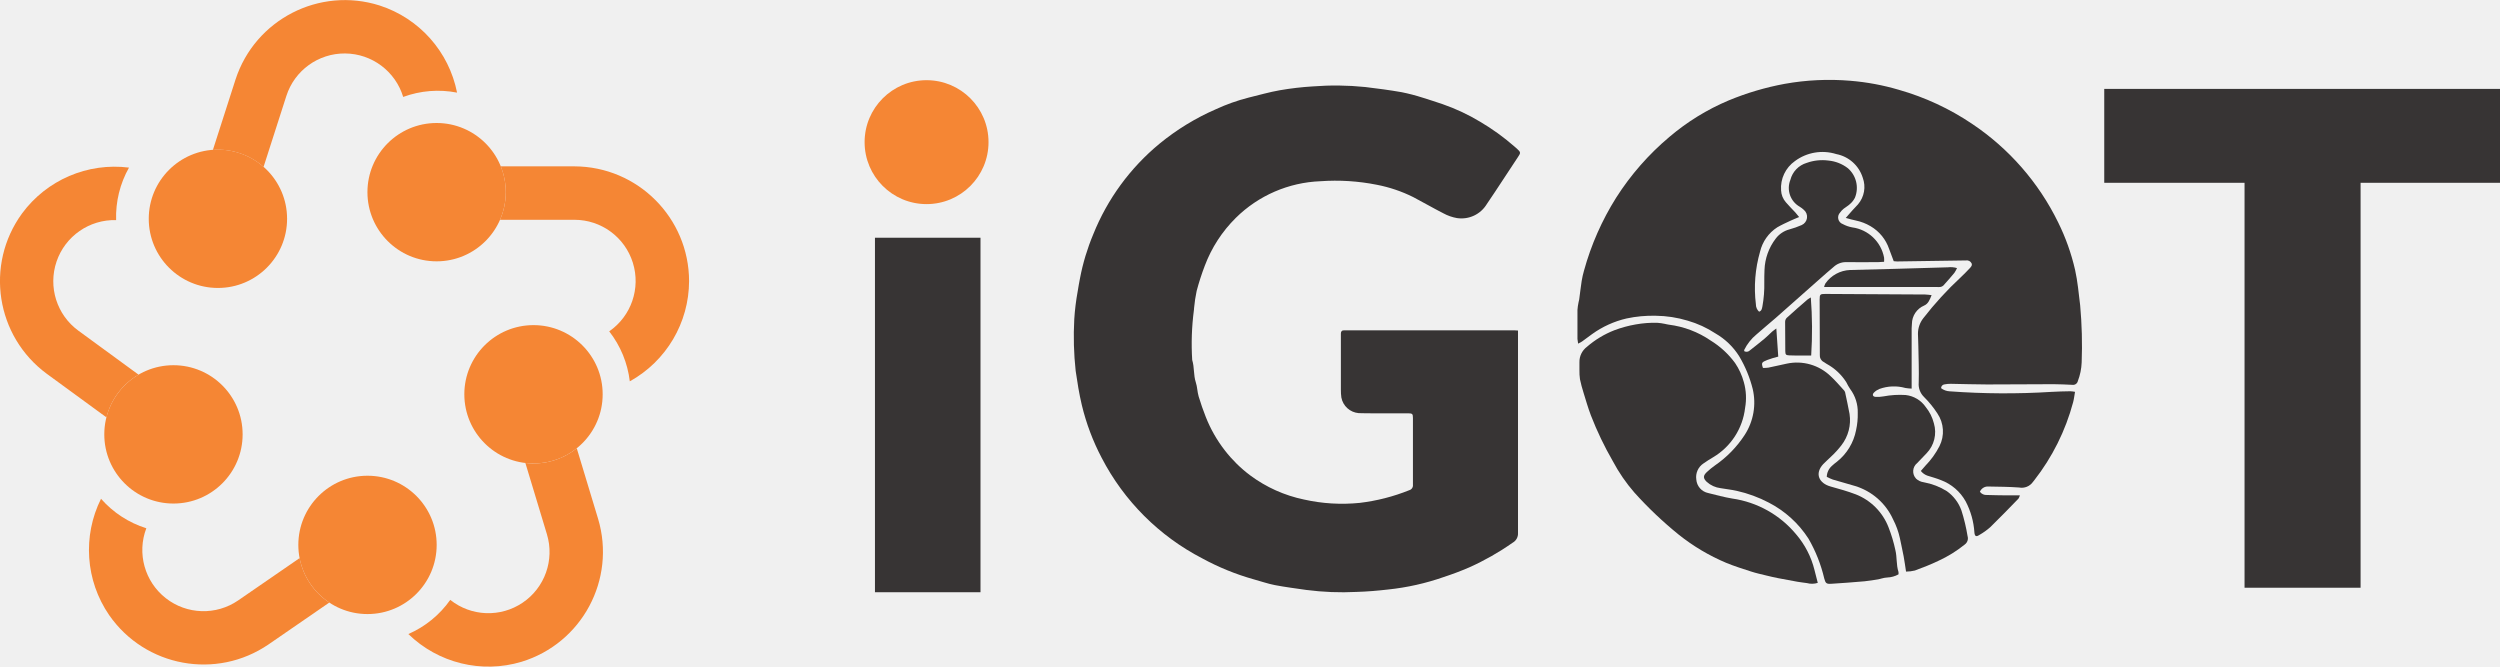
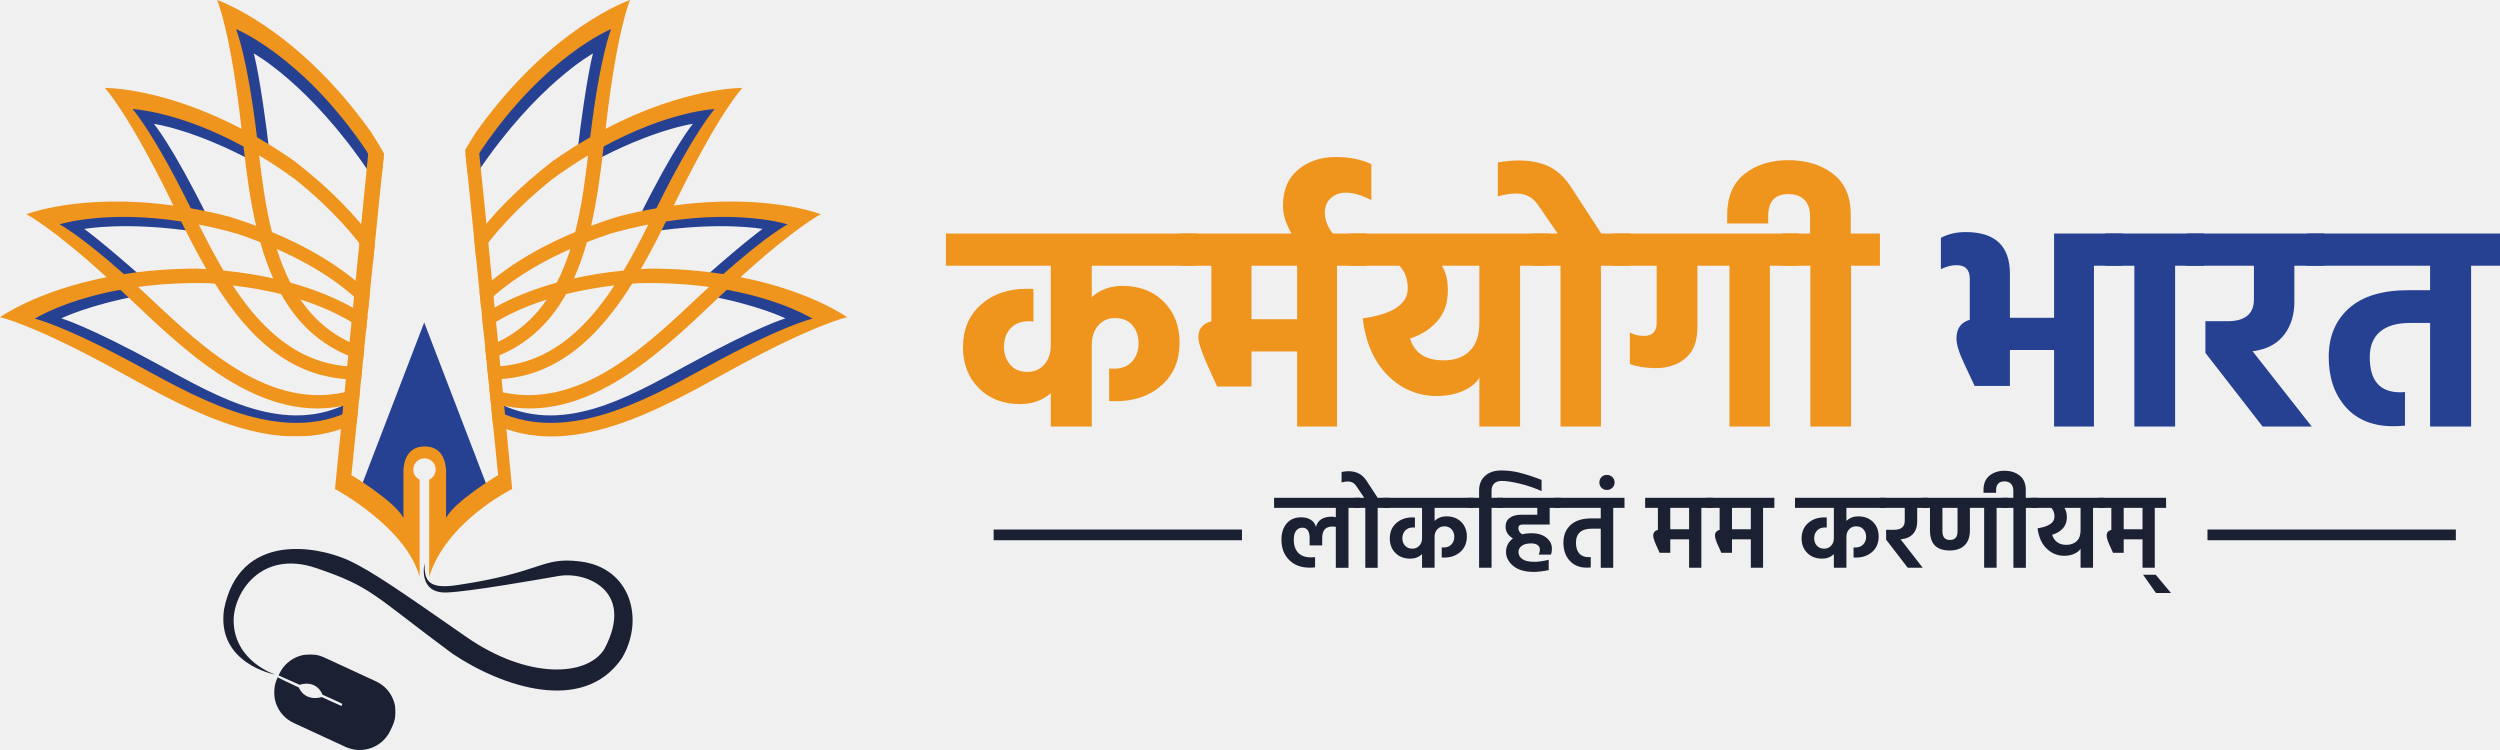
- <svg xmlns="http://www.w3.org/2000/svg" width="120" height="32" viewBox="0 0 120 32">
+ <svg xmlns="http://www.w3.org/2000/svg" xmlns:xlink="http://www.w3.org/1999/xlink" width="140px" height="42px" viewBox="0 0 140 42" version="1.1">
  <defs>
-     <style>
-       .cls-1 {
-         fill: #f58634;
-       }
- 
-       .cls-2 {
-         fill: #373434;
-       }
-     </style>
+     <path d="M0,3.019 C0,4.685 1.357,6.037 3.031,6.037 L3.031,6.037 C4.705,6.037 6.062,4.685 6.062,3.019 L6.062,3.019 C6.062,1.351 4.705,0 3.031,0 L3.031,0 C1.357,0 0,1.351 0,3.019" id="path-1" />
+     <polygon id="path-3" points="0 0 6.801 0 6.801 5.358 0 5.358" />
+     <polygon id="path-5" points="0 0 21.505 0 21.505 24.442 0 24.442" />
+     <polygon id="path-7" points="0 42 140 42 140 0 0 0" />
  </defs>
-   <g id="Group_10466" data-name="Group 10466" transform="translate(-118.098 -344.806)">
-     <g id="Group_71" data-name="Group 71" transform="translate(135.735 350.71)">
-       <circle id="Ellipse_5" data-name="Ellipse 5" class="cls-1" cx="3.32" cy="3.32" r="3.32" transform="translate(0 0)" />
-       <path id="Path_174" data-name="Path 174" class="cls-1" d="M243.305,385.275h-3.541a3.306,3.306,0,0,1-.036,2.565H243.3a2.937,2.937,0,0,1,1.67,5.354,4.814,4.814,0,0,1,.988,2.4,5.516,5.516,0,0,0,2.846-4.814h0A5.52,5.52,0,0,0,243.305,385.275Z" transform="translate(-233.365 -383.194)" />
-     </g>
-     <g id="Group_72" data-name="Group 72" transform="translate(137.7 360.412)">
-       <circle id="Ellipse_6" data-name="Ellipse 6" class="cls-1" cx="3.32" cy="3.32" r="3.32" transform="translate(2.686 0)" />
-       <path id="Path_175" data-name="Path 175" class="cls-1" d="M226.079,457.231l-1.025-3.39a3.305,3.305,0,0,1-2.466.708l1.035,3.424a2.937,2.937,0,0,1-4.641,3.147,4.81,4.81,0,0,1-2.011,1.64,5.517,5.517,0,0,0,5.432,1.332h0A5.52,5.52,0,0,0,226.079,457.231Z" transform="translate(-216.972 -447.932)" />
-     </g>
-     <g id="Group_73" data-name="Group 73" transform="translate(122.369 367.641)">
-       <circle id="Ellipse_7" data-name="Ellipse 7" class="cls-1" cx="3.32" cy="3.32" r="3.32" transform="translate(10.049 0)" />
-       <path id="Path_176" data-name="Path 176" class="cls-1" d="M148.364,473.126l2.916-2.009a3.307,3.307,0,0,1-1.426-2.133l-2.946,2.029a2.937,2.937,0,0,1-4.412-3.462,4.81,4.81,0,0,1-2.174-1.415,5.516,5.516,0,0,0,.387,5.579h0A5.52,5.52,0,0,0,148.364,473.126Z" transform="translate(-139.744 -465.03)" />
-     </g>
-     <g id="Group_74" data-name="Group 74" transform="translate(118.098 352.81)">
-       <circle id="Ellipse_8" data-name="Ellipse 8" class="cls-1" cx="3.32" cy="3.32" r="3.32" transform="translate(5.006 9.526)" />
-       <path id="Path_177" data-name="Path 177" class="cls-1" d="M120.348,395.309l2.859,2.089a3.305,3.305,0,0,1,1.542-2.05l-2.888-2.111a2.937,2.937,0,0,1,1.811-5.308,4.812,4.812,0,0,1,.618-2.52,5.516,5.516,0,0,0-5.138,2.207h0A5.52,5.52,0,0,0,120.348,395.309Z" transform="translate(-118.098 -385.368)" />
-     </g>
-     <g id="Group_75" data-name="Group 75" transform="translate(125.238 344.806)">
-       <circle id="Ellipse_9" data-name="Ellipse 9" class="cls-1" cx="3.32" cy="3.32" r="3.32" transform="translate(0 7.182)" />
-       <path id="Path_178" data-name="Path 178" class="cls-1" d="M170.984,348.626,169.9,352a3.306,3.306,0,0,1,2.431.818l1.094-3.406a2.937,2.937,0,0,1,5.608.047,4.812,4.812,0,0,1,2.586-.207,5.516,5.516,0,0,0-3.713-4.181h0A5.52,5.52,0,0,0,170.984,348.626Z" transform="translate(-166.82 -344.806)" />
-     </g>
-     <circle id="Ellipse_10" data-name="Ellipse 10" class="cls-1" cx="2.974" cy="2.974" r="2.974" transform="translate(159.599 348.655)" />
-     <rect id="Rectangle_29" data-name="Rectangle 29" class="cls-2" width="5.066" height="17.016" transform="translate(160.096 356.217)" />
-     <g id="Group_76" data-name="Group 76" transform="translate(219.102 349.073)">
-       <rect id="Rectangle_30" data-name="Rectangle 30" class="cls-2" width="5.57" height="21.058" transform="translate(6.734 2.886)" />
-       <rect id="Rectangle_31" data-name="Rectangle 31" class="cls-2" width="4.507" height="18.996" transform="translate(18.996) rotate(90)" />
-     </g>
-     <path id="Path_179" data-name="Path 179" class="cls-2" d="M399.279,377.361v.284q0,4.717,0,9.435a.5.5,0,0,1-.261.468,12.511,12.511,0,0,1-2.073,1.179c-.4.174-.813.328-1.229.465a11.8,11.8,0,0,1-2.68.6c-.5.058-1,.1-1.506.115a13.411,13.411,0,0,1-2.414-.095c-.5-.073-1.012-.137-1.512-.233-.339-.066-.667-.183-1-.273a11.9,11.9,0,0,1-2.479-1.008,11.269,11.269,0,0,1-4.831-4.83,10.946,10.946,0,0,1-.952-2.531c-.128-.541-.215-1.087-.295-1.639a15.243,15.243,0,0,1-.067-2.481,11.4,11.4,0,0,1,.163-1.332c.03-.214.075-.426.113-.638a10.536,10.536,0,0,1,.635-2.105,10.894,10.894,0,0,1,3.184-4.352,11.48,11.48,0,0,1,2.7-1.651,9.12,9.12,0,0,1,1.562-.556c.5-.121,1-.267,1.508-.356a14.326,14.326,0,0,1,1.592-.185,13.988,13.988,0,0,1,2.509.03c.584.069,1.168.147,1.747.248a9.2,9.2,0,0,1,1.006.262c.324.1.643.206.963.313a9.544,9.544,0,0,1,1.8.844,10.878,10.878,0,0,1,1.635,1.179c.041.036.082.071.123.107.192.174.2.2.059.405q-.368.561-.739,1.122c-.252.381-.5.764-.759,1.14a1.422,1.422,0,0,1-1.432.671,2.121,2.121,0,0,1-.652-.229c-.489-.248-.962-.526-1.448-.779a6.794,6.794,0,0,0-1.747-.591,10.144,10.144,0,0,0-2.708-.17,6.109,6.109,0,0,0-4.057,1.756,6.4,6.4,0,0,0-1.492,2.3,11.988,11.988,0,0,0-.39,1.207,7.06,7.06,0,0,0-.124.819c-.006.038,0,.078-.01.116a12.4,12.4,0,0,0-.08,2.384c.109.348.057.721.173,1.072.072.216.071.456.136.676.1.332.214.66.341.982a6.515,6.515,0,0,0,.915,1.607,6.341,6.341,0,0,0,1.219,1.2,6.566,6.566,0,0,0,2.579,1.159,8.37,8.37,0,0,0,2.68.161,9.332,9.332,0,0,0,2.375-.608.241.241,0,0,0,.177-.259q0-1.6,0-3.207c0-.2-.028-.224-.234-.225-.535,0-1.07,0-1.605,0-.256,0-.512,0-.768-.009a.924.924,0,0,1-.829-.751,2.671,2.671,0,0,1-.023-.37q0-1.278,0-2.556c0-.046,0-.093,0-.139,0-.1.044-.161.153-.159.047,0,.093,0,.14,0h7.886C399.056,377.345,399.147,377.354,399.279,377.361Z" transform="translate(-208.317 -16.689)" />
-     <g id="Group_77" data-name="Group 77" transform="translate(193.811 348.638)">
-       <path id="Path_180" data-name="Path 180" class="cls-2" d="M514.893,372.932c-.076-.2-.148-.4-.222-.59a2.013,2.013,0,0,0-.89-1.09,2.292,2.292,0,0,0-.706-.273c-.15-.028-.3-.076-.485-.125.119-.136.218-.25.319-.362s.183-.19.269-.289a1.282,1.282,0,0,0,.227-1.281,1.658,1.658,0,0,0-1.269-1.132,2.217,2.217,0,0,0-1.986.336,1.579,1.579,0,0,0-.664,1.407.931.931,0,0,0,.231.572c.144.171.306.327.458.492.055.06.1.125.177.215-.16.068-.286.116-.409.174-.215.1-.435.2-.64.319a1.913,1.913,0,0,0-.826,1.168,6.329,6.329,0,0,0-.2,2.529.473.473,0,0,0,.152.353c.125-.038.138-.143.16-.251a5.718,5.718,0,0,0,.091-1.156c0-.2,0-.4.01-.6a2.614,2.614,0,0,1,.538-1.5,1.208,1.208,0,0,1,.661-.444,4.2,4.2,0,0,0,.586-.207.434.434,0,0,0,.107-.727,1.17,1.17,0,0,0-.2-.152,1.036,1.036,0,0,1-.45-1.29,1.144,1.144,0,0,1,.785-.816,2.228,2.228,0,0,1,1.044-.111,1.8,1.8,0,0,1,.93.367,1.249,1.249,0,0,1,.34,1.416.957.957,0,0,1-.24.305c-.088.085-.2.144-.3.223a.87.87,0,0,0-.173.185.338.338,0,0,0,.133.554,1.493,1.493,0,0,0,.453.158,1.8,1.8,0,0,1,1.526,1.451,1.267,1.267,0,0,1,0,.2c-.1.006-.19.015-.28.016-.519,0-1.039.009-1.558,0a.862.862,0,0,0-.587.233c-.214.179-.423.363-.632.548-.714.631-1.424,1.264-2.139,1.893-.308.271-.628.527-.933.8a2.244,2.244,0,0,0-.585.741.2.2,0,0,0,0,.059.225.225,0,0,0,.268-.034c.237-.186.474-.372.706-.565.125-.1.237-.223.358-.332.054-.049.117-.089.21-.158.033.479.062.914.092,1.35a4.684,4.684,0,0,0-.522.16c-.248.108-.31.112-.212.384a1.663,1.663,0,0,0,.257-.014c.3-.06.588-.131.884-.192a2.328,2.328,0,0,1,2.12.614c.218.2.406.426.606.642a.275.275,0,0,1,.075.114c.075.347.149.694.214,1.043a1.969,1.969,0,0,1-.391,1.507,4.439,4.439,0,0,1-.5.546c-.118.122-.253.229-.369.353-.429.46-.206.923.35,1.078.408.114.819.228,1.214.379a2.768,2.768,0,0,1,1.571,1.589,6.939,6.939,0,0,1,.324,1.08c.086.35.038.712.15,1.053a.405.405,0,0,1,0,.117,1.2,1.2,0,0,1-.537.15,1.284,1.284,0,0,0-.272.047c-.053.011-.1.032-.157.04-.221.034-.442.075-.665.095q-.8.07-1.6.12c-.24.015-.271-.036-.333-.258a7,7,0,0,0-.756-1.909,4.977,4.977,0,0,0-1.9-1.727,6.233,6.233,0,0,0-1.542-.567c-.255-.059-.518-.082-.776-.129a1.216,1.216,0,0,1-.663-.3c-.179-.175-.186-.294,0-.471a3.631,3.631,0,0,1,.395-.322,5.258,5.258,0,0,0,1.418-1.452,2.859,2.859,0,0,0,.39-2.222,5.861,5.861,0,0,0-.644-1.558,3.258,3.258,0,0,0-1.139-1.1,4.9,4.9,0,0,0-1.34-.616,5.5,5.5,0,0,0-1.529-.235,5.983,5.983,0,0,0-1.406.131,4.606,4.606,0,0,0-1.652.751c-.162.118-.323.24-.486.357a1.664,1.664,0,0,1-.184.1,1.913,1.913,0,0,1-.031-.227c0-.465,0-.93,0-1.394a2.568,2.568,0,0,1,.053-.366c.007-.046.025-.09.031-.136.04-.3.073-.595.119-.89a4.153,4.153,0,0,1,.112-.494,13.093,13.093,0,0,1,1.543-3.5,12.776,12.776,0,0,1,2.562-2.922,10.941,10.941,0,0,1,2.83-1.742,13.331,13.331,0,0,1,2.7-.8,12.111,12.111,0,0,1,3.15-.147,11.557,11.557,0,0,1,2.325.433,12.318,12.318,0,0,1,3.512,1.631,12.062,12.062,0,0,1,4.136,4.732,10.385,10.385,0,0,1,.814,2.286c.124.557.172,1.129.243,1.7a21.426,21.426,0,0,1,.072,2.737,2.8,2.8,0,0,1-.185.9.234.234,0,0,1-.263.176c-.3-.013-.6-.031-.906-.031-1.062,0-2.124.014-3.186.013-.581,0-1.162-.023-1.743-.031a1.472,1.472,0,0,0-.3.027.183.183,0,0,0-.165.182.731.731,0,0,0,.419.152,36.094,36.094,0,0,0,4.88.026c.3-.02.6-.023.906-.03a1.649,1.649,0,0,1,.224.028c-.033.181-.048.342-.091.5a10.46,10.46,0,0,1-1.869,3.75c-.019.024-.041.047-.058.072a.659.659,0,0,1-.668.27c-.487-.035-.976-.038-1.464-.047a.412.412,0,0,0-.416.252.378.378,0,0,0,.336.154c.31.011.62.014.93.018.208,0,.416,0,.653,0a.563.563,0,0,1-.068.157c-.448.46-.893.924-1.354,1.371a3.193,3.193,0,0,1-.528.376c-.154.1-.218.057-.233-.129a3.712,3.712,0,0,0-.418-1.484,2.261,2.261,0,0,0-1.188-1.023c-.213-.087-.437-.145-.656-.216a.711.711,0,0,1-.309-.223c.071-.082.144-.169.221-.254a3.854,3.854,0,0,0,.674-.937,1.552,1.552,0,0,0-.1-1.57,4.79,4.79,0,0,0-.641-.789.852.852,0,0,1-.256-.684c.017-.58-.007-1.161-.017-1.741,0-.2-.017-.4-.019-.6a1.208,1.208,0,0,1,.255-.755,16.256,16.256,0,0,1,1.8-1.966c.146-.139.288-.281.425-.428.061-.066.139-.14.093-.245a.256.256,0,0,0-.272-.136l-3.3.049Z" transform="translate(-499.707 -364.226)" />
-       <path id="Path_181" data-name="Path 181" class="cls-2" d="M511.652,435.814a.912.912,0,0,1-.517.011c-.153-.023-.307-.038-.459-.065q-.466-.082-.931-.173c-.188-.037-.375-.08-.561-.126-.245-.06-.493-.114-.733-.192-.4-.13-.809-.257-1.2-.419a9.69,9.69,0,0,1-2.266-1.345,18.581,18.581,0,0,1-2.137-2.028,8,8,0,0,1-1.035-1.508,15.749,15.749,0,0,1-1.049-2.189c-.137-.359-.243-.729-.357-1.1a6.344,6.344,0,0,1-.17-.643,2.7,2.7,0,0,1-.025-.439c0-.124,0-.248,0-.372a.9.9,0,0,1,.355-.739,4.54,4.54,0,0,1,1.323-.8,5.663,5.663,0,0,1,1.021-.278,5.121,5.121,0,0,1,1.038-.079,2.69,2.69,0,0,1,.366.052c.061.01.121.031.182.037a4.56,4.56,0,0,1,2.016.764,4.123,4.123,0,0,1,1.171,1.08,3.07,3.07,0,0,1,.419.915,2.759,2.759,0,0,1,.06,1.241,3.174,3.174,0,0,1-1.532,2.364c-.16.093-.317.194-.468.3a.785.785,0,0,0-.342.766.717.717,0,0,0,.573.653c.383.094.764.2,1.153.264a4.885,4.885,0,0,1,3.065,1.716,4.17,4.17,0,0,1,.882,1.713C511.542,435.4,511.6,435.6,511.652,435.814Z" transform="translate(-500.112 -411.668)" />
-       <path id="Path_182" data-name="Path 182" class="cls-2" d="M558.986,425.1a.731.731,0,0,1,.241-.523,2.807,2.807,0,0,1,.25-.207,2.549,2.549,0,0,0,.916-1.514,3.466,3.466,0,0,0,.08-.828,1.828,1.828,0,0,0-.366-1.148,2.637,2.637,0,0,1-.183-.322,2.573,2.573,0,0,0-.939-.879c-.052-.033-.1-.068-.157-.1a.339.339,0,0,1-.175-.326c0-.891-.008-1.781-.009-2.671,0-.241.025-.264.27-.263q2.4.011,4.79.027c.1,0,.192.019.314.031-.089.217-.157.413-.359.5a.962.962,0,0,0-.586.876,3.819,3.819,0,0,0-.013.441q0,1.185,0,2.369c0,.091,0,.182,0,.3a2.16,2.16,0,0,1-.3-.03,2.051,2.051,0,0,0-1.252.048.792.792,0,0,0-.249.165c-.1.093-.073.2.06.213a1.553,1.553,0,0,0,.391-.023,4.262,4.262,0,0,1,1.063-.065,1.353,1.353,0,0,1,.965.579,2.016,2.016,0,0,1,.39.78,1.468,1.468,0,0,1-.353,1.439c-.153.153-.3.309-.45.469a.509.509,0,0,0-.051.749.67.67,0,0,0,.365.171,3.168,3.168,0,0,1,1.111.428,1.935,1.935,0,0,1,.7.926,8.5,8.5,0,0,1,.294,1.23.366.366,0,0,1-.138.407,5.952,5.952,0,0,1-1.258.779c-.367.178-.75.325-1.133.467a1.87,1.87,0,0,1-.424.052c-.04-.259-.071-.494-.114-.727-.055-.294-.123-.585-.181-.878a3.68,3.68,0,0,0-.329-.906,2.941,2.941,0,0,0-1.83-1.6c-.352-.108-.708-.2-1.06-.307A2.87,2.87,0,0,1,558.986,425.1Z" transform="translate(-547.014 -406.042)" />
-       <path id="Path_183" data-name="Path 183" class="cls-2" d="M566.109,409.856a1.479,1.479,0,0,1-.128.231q-.259.312-.533.612a.263.263,0,0,1-.141.064,1.018,1.018,0,0,1-.185,0h-5.394a.734.734,0,0,1,.066-.174,1.522,1.522,0,0,1,1.182-.641q1.057-.023,2.114-.054c.859-.024,1.719-.052,2.578-.075A1.092,1.092,0,0,1,566.109,409.856Z" transform="translate(-547.885 -400.82)" />
-       <path id="Path_184" data-name="Path 184" class="cls-2" d="M551.465,417.167a19.78,19.78,0,0,1,.018,2.789h-.4c-.217,0-.434,0-.651-.009-.162-.008-.189-.036-.192-.2q-.011-.708-.008-1.416a.273.273,0,0,1,.074-.182c.326-.3.658-.587.991-.876A1.33,1.33,0,0,1,551.465,417.167Z" transform="translate(-540.259 -406.721)" />
+   <g id="Logos/KarmayogiBharat_Logo_Horizontal" stroke="none" stroke-width="1" fill="none" fill-rule="evenodd">
+     <g id="Group-55">
+       <g id="Group-5" transform="translate(1.628955, 1.3763)" fill="#264092">
+         <path d="M37.723,14.242 C36.599,14.067 35.332,13.956 33.919,13.956 C33.758,13.964 33.599,13.973 33.443,13.983 C33.917,13.163 34.347,12.427 34.748,11.612 C38.72,11.003 41.069,11.445 41.069,11.445 C41.069,11.445 40.079,12.153 37.723,14.242 M32.548,14.057 C31.607,14.151 30.749,14.29 29.968,14.464 C30.236,13.865 30.456,13.232 30.638,12.582 C31.015,12.434 30.832,11.79 31.248,11.651 C31.951,11.45 34.519,10.803 35.153,10.679 C34.762,11.463 34.091,14.484 32.548,14.057 M31.509,7.717 C34.907,5.872 37.173,5.558 37.173,5.558 C37.173,5.558 36.147,6.766 34.143,10.822 C33.504,10.934 32.943,11.076 32.245,11.257 C31.758,11.409 31.296,11.568 30.856,11.732 C31.175,10.362 31.357,9.049 31.509,7.717 M38.622,14.4 C41.57,11.727 42.796,11.13 42.796,11.13 C42.796,11.13 39.952,10.019 35.153,10.679 C35.176,10.633 35.198,10.588 35.22,10.542 C37.524,5.816 38.713,4.569 38.713,4.569 C38.713,4.569 35.762,4.521 31.611,6.693 C32.189,1.553 32.882,0 32.882,0 C32.882,0 29.223,1.263 25.313,6.751 C25.109,7.068 24.919,7.38 24.739,7.686 L24.866,8.928 C25.078,8.532 24.884,8.655 25.141,8.235 C28.462,3.318 31.58,1.617 31.58,1.617 C31.58,1.617 31.219,2.841 30.703,7.132 C30.078,7.49 29.538,7.896 28.872,8.361 C27.04,9.778 26.151,11.048 25.209,12.316 L25.315,12.407 C26.15,11.163 26.96,10.082 28.793,8.601 C29.451,8.115 31.001,7.059 31.611,6.693 C31.46,7.975 31.19,10.41 30.856,11.732 C28.588,12.676 26.598,13.987 25.483,15.026 C26.444,14.038 28.641,13.166 30.856,12.19 C30.664,12.797 30.251,13.913 29.968,14.464 C28.303,14.921 26.568,15.647 25.61,16.27 L25.688,16.831 C26.467,16.276 27.871,15.418 29.316,14.96 C29.164,15.948 28.388,17.5 25.779,17.933 L25.847,18.602 C27.809,17.993 28.679,16.635 29.558,15.068 C30.306,14.882 32.515,14.094 33.443,13.983 C32.017,16.682 27.332,20.72 25.881,18.945 L25.948,19.604 C29.42,19.681 31.275,17.478 32.99,14.738 C33.087,14.73 33.186,14.722 33.286,14.715 C33.919,13.956 37.545,14.254 38.622,14.4 C38.431,14.576 37.134,16.113 36.928,16.307 C34.087,18.979 28.388,23.016 25.996,20.292 L26.07,20.804 C30.695,22.251 34.298,18.483 37.426,15.511 C37.592,15.353 37.752,15.309 37.909,15.162 C40.84,15.698 42.356,16.452 42.356,16.452 C42.356,16.452 40.872,16.874 36.865,19.066 C33.582,20.861 29.77,23.104 26.1,21.099 L26.181,21.902 C30.143,23.804 34.28,21.351 37.857,19.373 C42.468,16.821 44.162,16.482 44.162,16.482 C44.162,16.482 42.285,15.125 38.622,14.4" id="Fill-1" />
+         <path d="M3.093,11.445 C3.093,11.445 5.441,11.002 9.412,11.612 C9.815,12.426 10.245,13.162 10.719,13.983 C10.562,13.973 10.404,13.964 10.243,13.956 C8.83,13.956 7.563,14.067 6.438,14.242 C4.082,12.153 3.093,11.445 3.093,11.445 M9.008,10.678 C9.641,10.803 12.211,11.449 12.913,11.65 C13.328,11.79 13.146,12.434 13.522,12.581 C13.706,13.232 13.925,13.864 14.193,14.463 C13.412,14.29 12.554,14.151 11.612,14.057 C10.07,14.483 9.399,11.463 9.008,10.678 M13.304,11.732 C12.865,11.567 12.404,11.409 11.917,11.257 C11.218,11.076 10.658,10.934 10.019,10.821 C8.015,6.766 6.989,5.558 6.989,5.558 C6.989,5.558 9.254,5.872 12.653,7.717 C12.804,9.049 12.987,10.361 13.304,11.732 M0,16.481 C0,16.481 1.693,16.821 6.305,19.372 C9.881,21.351 14.017,23.803 17.98,21.901 L18.062,21.099 C14.391,23.103 10.579,20.861 7.296,19.065 C3.288,16.874 1.805,16.452 1.805,16.452 C1.805,16.452 3.322,15.698 6.252,15.162 C6.409,15.309 6.569,15.353 6.735,15.51 C9.863,18.482 13.466,22.25 18.092,20.804 L18.272,20.185 C15.879,22.909 10.074,18.979 7.234,16.307 C7.028,16.113 5.73,14.575 5.54,14.4 C6.616,14.254 10.243,13.956 10.874,14.715 C10.975,14.722 11.073,14.73 11.172,14.738 C12.886,17.478 14.74,19.68 18.213,19.604 L18.28,18.945 C16.829,20.719 12.327,16.747 10.719,13.983 C11.646,14.093 13.835,14.969 14.583,15.155 C15.461,16.723 16.352,17.993 18.315,18.602 L18.383,17.932 C15.772,17.5 14.997,15.947 14.845,14.96 C16.291,15.418 17.694,16.275 18.472,16.83 L18.551,16.27 C17.594,15.647 15.859,14.92 14.193,14.463 C13.91,13.912 13.497,12.797 13.304,12.189 C15.52,13.166 17.716,14.037 18.677,15.026 C17.564,13.987 15.574,12.676 13.304,11.732 C12.971,10.409 12.701,7.974 12.549,6.692 C13.16,7.058 14.71,8.115 15.369,8.6 C17.2,10.081 18.012,11.162 18.846,12.406 L18.952,12.315 C18.011,11.048 17.122,9.778 15.288,8.361 C14.624,7.896 14.084,7.489 13.458,7.131 C12.943,2.84 12.581,1.617 12.581,1.617 C12.581,1.617 15.699,3.317 19.02,8.235 C19.277,8.655 19.083,8.532 19.296,8.928 L19.421,7.685 C19.243,7.379 19.052,7.068 18.849,6.751 C14.938,1.263 11.279,0 11.279,0 C11.279,0 11.972,1.553 12.549,6.692 C8.399,4.521 5.448,4.569 5.448,4.569 C5.448,4.569 6.638,5.815 8.942,10.542 C8.964,10.587 8.986,10.633 9.008,10.678 C4.208,10.019 1.365,11.13 1.365,11.13 C1.365,11.13 2.592,11.726 5.54,14.4 C1.876,15.124 0,16.481 0,16.481" id="Fill-3" />
+       </g>
+       <g id="Group-8" transform="translate(20.76584, 14.91)">
+         <mask id="mask-2" fill="white">
+           <use xlink:href="#path-1" />
+         </mask>
+         <g id="Clip-7" />
+         <path d="M0,3.019 C0,4.685 1.357,6.037 3.031,6.037 L3.031,6.037 C4.705,6.037 6.062,4.685 6.062,3.019 L6.062,3.019 C6.062,1.351 4.705,0 3.031,0 L3.031,0 C1.357,0 0,1.351 0,3.019" id="Fill-6" mask="url(#mask-2)" />
+       </g>
+       <g id="Group-54">
+         <polygon id="Fill-9" fill="#264092" points="27.45 27.684 23.755 18.059 20.06 27.684 22.695 30.015 22.743 25.9 23.603 25.181 24.743 25.661 24.766 27.29 24.603 30.302 25.979 28.88" />
+         <path d="M23.772,31.556 C23.772,31.556 23.377,33.252 25.039,33.179 C26.331,33.123 29.901,32.496 31.325,32.249 C32.749,32.002 35.597,33.025 33.851,36.336 C32.91,37.888 29.579,38.075 26.113,35.667 C22.648,33.259 20.802,31.955 19.478,31.36 C17.719,30.57 13.41,29.788 12.547,34.116 C12.102,37.177 15.421,37.781 15.421,37.781 C15.421,37.781 13.12,37.051 13.084,34.784 C13.06,33.228 14.602,30.751 17.719,31.815 C20.861,32.886 20.847,33.286 25.334,36.604 C28.128,38.477 32.668,40.002 34.818,36.871 C36.107,34.731 35.355,31.788 32.48,31.44 C30.277,31.172 30.439,32.055 25.523,32.778 C23.857,33.013 23.781,32.392 23.772,31.556" id="Fill-11" fill="#1B2133" />
+         <g id="Group-15" transform="translate(15.3517, 36.64228)">
+           <mask id="mask-4" fill="white">
+             <use xlink:href="#path-3" />
+           </mask>
+           <g id="Clip-14" />
+           <path d="M5.703,1.514 L2.806,0.176 C1.858,-0.263 0.731,0.148 0.291,1.093 L0.25,1.182 L1.427,1.705 C1.427,1.705 2.324,1.371 2.712,2.262 C3.464,2.591 3.823,2.776 3.823,2.776 L3.768,2.893 L2.661,2.392 C2.661,2.392 1.781,2.704 1.374,1.853 C0.541,1.468 0.282,1.333 0.201,1.287 L0.177,1.338 C-0.264,2.283 0.149,3.405 1.097,3.844 L3.994,5.182 C4.943,5.621 6.07,5.21 6.51,4.265 L6.624,4.019 C7.065,3.074 6.652,1.952 5.703,1.514" id="Fill-13" fill="#1B2133" mask="url(#mask-4)" />
+         </g>
+         <path d="M23.786,25.003 L23.773,25.003 C22.475,25.003 22.593,26.515 22.593,26.515 L22.593,29.005 C22.115,28.07 19.679,26.604 19.679,26.604 L21.505,8.591 L20.619,8.614 L18.76,27.384 C18.76,27.384 22.747,29.515 23.5,32.312 L23.5,26.86 L23.5,26.86 C23.285,26.761 23.143,26.544 23.143,26.293 C23.143,25.948 23.424,25.668 23.771,25.668 C24.117,25.668 24.398,25.948 24.398,26.293 C24.398,26.546 24.249,26.764 24.032,26.861 L24.032,26.861 L24.032,32.312 C24.982,29.201 28.681,27.384 28.681,27.384 C28.681,27.384 27.371,13.598 26.837,8.591 L26.068,8.591 L26.281,10.698 L27.895,26.604 C27.895,26.604 25.459,28.07 24.98,29.005 L24.98,26.515 C24.98,26.515 25.087,25.003 23.801,25.003 L23.786,25.003 Z" id="Fill-16" fill="#EF951E" />
+         <g id="Group-20" transform="translate(0.0001, 0)">
+           <mask id="mask-6" fill="white">
+             <use xlink:href="#path-5" />
+           </mask>
+           <g id="Clip-19" />
+           <path d="M3.334,12.565 C3.334,12.565 5.865,11.744 10.145,12.401 C10.579,13.279 11.042,14.187 11.553,15.071 C11.384,15.06 11.213,15.05 11.039,15.042 C9.517,15.042 8.151,15.162 6.939,15.35 C4.4,13.099 3.334,12.565 3.334,12.565 M7.417,6.106 C7.417,6.106 9.975,6.215 13.637,8.204 C13.8,9.639 13.997,11.168 14.341,12.645 C13.866,12.468 13.369,12.297 12.843,12.133 C12.091,11.938 11.371,11.785 10.684,11.664 C8.524,7.292 7.417,6.106 7.417,6.106 M14.575,13.561 C14.772,14.262 15.008,14.943 15.298,15.589 C14.456,15.402 13.531,15.252 12.516,15.151 C12.01,14.299 11.556,13.419 11.134,12.574 C11.817,12.708 12.539,12.879 13.296,13.096 C13.744,13.246 14.169,13.402 14.575,13.561 M7.864,20.549 C3.545,18.187 1.946,17.847 1.946,17.847 C1.946,17.847 3.581,16.805 6.739,16.227 C6.908,16.386 7.081,16.548 7.26,16.718 C10.662,19.95 15.054,24.172 20.096,22.493 L20.175,21.707 C15.499,23.411 11.469,19.574 8.377,16.665 C8.155,16.457 7.941,16.258 7.736,16.069 C8.896,15.912 10.225,15.823 11.721,15.86 C11.829,15.868 11.935,15.876 12.041,15.885 C13.911,18.873 16.405,21.387 20.223,21.242 L20.295,20.531 C16.936,20.645 14.708,18.538 13.035,15.984 C14.034,16.103 14.933,16.269 15.74,16.469 C16.706,18.193 18.139,19.564 20.328,20.205 L20.4,19.485 C18.795,18.954 17.65,17.987 16.823,16.774 C18.457,17.292 19.644,17.947 20.493,18.573 L20.578,17.732 C19.533,17.033 18.128,16.339 16.26,15.827 C15.955,15.233 15.706,14.6 15.499,13.945 C17.98,15.038 19.583,16.272 20.615,17.37 L20.711,16.423 C19.506,15.27 17.758,14.047 15.23,12.996 C14.871,11.571 14.673,10.084 14.51,8.702 C15.168,9.097 15.855,9.549 16.565,10.072 C18.625,11.737 19.988,13.307 20.886,14.691 L21.003,13.547 C19.98,12.137 18.532,10.599 16.478,9.012 C15.761,8.511 15.064,8.073 14.391,7.687 C13.835,3.062 13.216,1.629 13.216,1.629 C13.216,1.629 16.92,3.118 20.5,8.418 C20.822,8.945 21.11,9.454 21.367,9.946 L21.505,8.592 C21.28,8.2 21.038,7.8 20.775,7.391 C16.561,1.476 12.157,-0 12.157,-0 C12.157,-0 12.904,1.674 13.526,7.213 C9.053,4.873 5.872,4.925 5.872,4.925 C5.872,4.925 7.155,6.268 9.637,11.363 C9.661,11.411 9.686,11.461 9.709,11.51 C4.537,10.799 1.471,11.996 1.471,11.996 C1.471,11.996 2.793,12.639 5.97,15.521 C2.022,16.302 0,17.764 0,17.764 C0,17.764 1.825,18.13 6.796,20.88 C10.692,23.036 15.675,25.831 19.979,23.652 L20.067,22.777 C16.079,25.076 11.445,22.507 7.864,20.549" id="Fill-18" fill="#EF951E" mask="url(#mask-6)" />
+         </g>
+         <path d="M40.502,15.35 C39.29,15.162 37.924,15.042 36.401,15.042 C36.228,15.05 36.057,15.06 35.888,15.071 C36.399,14.187 36.862,13.279 37.296,12.401 C41.577,11.744 44.108,12.565 44.108,12.565 C44.108,12.565 43.042,13.099 40.502,15.35 M34.925,15.151 C33.91,15.252 32.985,15.402 32.143,15.589 C32.432,14.943 32.669,14.262 32.866,13.561 C33.272,13.401 33.697,13.246 34.145,13.096 C34.902,12.879 35.623,12.708 36.307,12.574 C35.885,13.419 35.431,14.298 34.925,15.151 M33.804,8.203 C37.467,6.214 40.024,6.105 40.024,6.105 C40.024,6.105 38.918,7.292 36.758,11.664 C36.069,11.785 35.35,11.938 34.598,12.133 C34.073,12.297 33.575,12.468 33.101,12.645 C33.443,11.168 33.641,9.639 33.804,8.203 M41.47,15.521 C44.648,12.639 45.97,11.996 45.97,11.996 C45.97,11.996 42.905,10.799 37.732,11.51 C37.756,11.46 37.78,11.411 37.804,11.363 C40.286,6.268 41.57,4.924 41.57,4.924 C41.57,4.924 38.389,4.873 33.915,7.213 C34.538,1.674 35.284,0 35.284,0 C35.284,0 30.881,1.476 26.666,7.391 C26.447,7.733 26.242,8.068 26.048,8.398 L26.184,9.737 C26.413,9.311 26.665,8.871 26.942,8.418 C30.52,3.118 34.226,1.628 34.226,1.628 C34.226,1.628 33.607,3.062 33.051,7.687 C32.377,8.072 31.68,8.511 30.962,9.012 C28.987,10.539 27.569,12.022 26.554,13.388 L26.669,14.517 C27.568,13.176 28.902,11.668 30.877,10.071 C31.587,9.548 32.273,9.096 32.931,8.702 C32.768,10.084 32.57,11.57 32.21,12.995 C29.765,14.013 28.051,15.19 26.85,16.31 L26.946,17.245 C27.981,16.179 29.554,14.997 31.942,13.944 C31.735,14.6 31.486,15.233 31.18,15.826 C29.386,16.319 28.018,16.979 26.987,17.65 L27.071,18.483 C27.911,17.885 29.06,17.267 30.619,16.774 C29.813,17.955 28.707,18.903 27.169,19.442 L27.241,20.164 C29.357,19.507 30.754,18.159 31.701,16.469 C32.508,16.269 33.406,16.102 34.406,15.984 C32.756,18.504 30.564,20.589 27.279,20.534 L27.35,21.244 C31.094,21.326 33.553,18.838 35.4,15.885 C35.506,15.876 35.612,15.868 35.72,15.86 C37.217,15.823 38.545,15.912 39.705,16.069 C39.499,16.258 39.286,16.457 39.064,16.665 C36.003,19.546 32.021,23.336 27.403,21.756 L27.482,22.537 C32.467,24.096 36.811,19.92 40.182,16.717 C40.361,16.548 40.533,16.386 40.703,16.227 C43.861,16.805 45.496,17.847 45.496,17.847 C45.496,17.847 43.896,18.187 39.577,20.549 C36.039,22.484 31.47,25.016 27.514,22.855 L27.601,23.72 C31.873,25.77 36.791,23.012 40.646,20.88 C45.616,18.13 47.442,17.764 47.442,17.764 C47.442,17.764 45.419,16.301 41.47,15.521" id="Fill-21" fill="#EF951E" />
+         <path d="M67.027,14.881 L61.14,14.881 L61.14,16.637 C61.614,16.218 62.186,16.009 62.854,16.009 C63.814,16.009 64.587,16.307 65.176,16.902 C65.763,17.499 66.057,18.258 66.057,19.182 C66.057,20.18 65.723,20.978 65.054,21.574 C64.386,22.169 63.528,22.468 62.483,22.468 C62.321,22.468 62.197,22.462 62.111,22.451 L62.111,20.631 C62.176,20.642 62.262,20.647 62.369,20.647 C62.811,20.647 63.154,20.513 63.397,20.245 C63.64,19.976 63.76,19.633 63.76,19.214 C63.76,18.827 63.648,18.497 63.421,18.223 C63.195,17.949 62.865,17.813 62.435,17.813 C62.057,17.813 61.747,17.949 61.504,18.223 C61.262,18.497 61.14,18.859 61.14,19.311 L61.14,23.885 L58.844,23.885 L58.844,22.016 C58.38,22.425 57.809,22.629 57.129,22.629 C56.17,22.629 55.396,22.33 54.809,21.735 C54.221,21.139 53.927,20.379 53.927,19.455 C53.927,18.457 54.261,17.66 54.93,17.063 C55.599,16.468 56.455,16.17 57.502,16.17 C57.652,16.17 57.777,16.175 57.873,16.186 L57.873,18.006 C57.809,17.995 57.722,17.99 57.615,17.99 C57.172,17.99 56.83,18.124 56.588,18.392 C56.345,18.661 56.223,19.004 56.223,19.423 C56.223,19.81 56.337,20.14 56.564,20.414 C56.79,20.688 57.119,20.825 57.55,20.825 C57.927,20.825 58.238,20.688 58.48,20.414 C58.723,20.14 58.844,19.778 58.844,19.327 L58.844,14.881 L52.973,14.881 L52.973,13.077 L67.027,13.077 L67.027,14.881 Z" id="Fill-23" fill="#EF951E" />
+         <mask id="mask-8" fill="white">
+           <use xlink:href="#path-7" />
+         </mask>
+         <g id="Clip-26" />
+         <path d="M70.084,17.877 L72.64,17.877 L72.64,14.881 L70.084,14.881 L70.084,17.877 Z M66.057,14.881 L66.057,13.077 L76.489,13.077 L76.489,14.881 L74.872,14.881 L74.872,23.885 L72.64,23.885 L72.64,19.681 L70.084,19.681 L70.084,21.646 L68.159,21.646 L67.577,20.358 C67.265,19.649 67.108,19.155 67.108,18.876 C67.108,18.414 67.351,18.119 67.836,17.99 L67.836,14.881 L66.057,14.881 Z" id="Fill-25" fill="#EF951E" mask="url(#mask-8)" />
+         <path d="M75.373,10.79 C75.038,10.79 74.758,10.889 74.532,11.088 C74.305,11.287 74.192,11.558 74.192,11.901 C74.192,12.385 74.397,12.841 74.806,13.27 L72.51,13.27 C72.456,13.228 72.394,13.161 72.324,13.069 C72.254,12.978 72.157,12.779 72.033,12.473 C71.91,12.167 71.847,11.848 71.847,11.515 C71.847,10.635 72.132,9.961 72.704,9.493 C73.276,9.026 73.971,8.793 74.79,8.793 C75.577,8.793 76.246,8.927 76.795,9.195 L76.795,11.209 C76.256,10.929 75.782,10.79 75.373,10.79" id="Fill-27" fill="#EF951E" mask="url(#mask-8)" />
+         <path d="M80.855,20.18 C81.47,20.18 81.955,20.003 82.311,19.648 C82.667,19.294 82.844,18.762 82.844,18.055 L82.844,14.882 L80.742,14.882 C80.969,15.225 81.081,15.687 81.081,16.267 C81.081,16.965 80.884,17.537 80.492,17.982 C80.098,18.427 79.588,18.753 78.964,18.956 C79.211,19.773 79.842,20.18 80.855,20.18 M80.467,22.177 C79.399,22.177 78.481,21.791 77.709,21.017 C76.938,20.244 76.472,19.181 76.311,17.828 C77.993,17.593 78.834,17.035 78.834,16.154 C78.834,15.617 78.677,15.193 78.365,14.882 L75.519,14.882 L75.519,13.078 L86.742,13.078 L86.742,14.882 L85.125,14.882 L85.125,23.884 L82.844,23.884 L82.844,21.146 C82.661,21.459 82.353,21.709 81.923,21.895 C81.491,22.084 81.006,22.177 80.467,22.177" id="Fill-28" fill="#EF951E" mask="url(#mask-8)" />
+         <path d="M89.67,13.077 L91.271,13.077 L91.271,14.881 L89.653,14.881 L89.653,23.885 L87.389,23.885 L87.389,14.881 L85.772,14.881 L85.772,13.077 L87.228,13.077 L86.144,11.498 C85.853,11.058 85.443,10.838 84.915,10.838 C84.581,10.838 84.235,10.892 83.88,10.999 L83.88,9.099 C84.267,9.023 84.677,8.986 85.109,8.986 C85.767,8.997 86.322,9.115 86.775,9.34 C87.228,9.566 87.626,9.942 87.972,10.467 L89.67,13.077 Z" id="Fill-29" fill="#EF951E" mask="url(#mask-8)" />
+         <path d="M90.3,13.077 L100.732,13.077 L100.732,14.881 L99.114,14.881 L99.114,23.885 L96.85,23.885 L96.85,14.881 L95.056,14.881 L95.056,18.328 C95.056,19.101 94.837,19.676 94.4,20.051 C93.963,20.427 93.4,20.615 92.71,20.615 C92.193,20.615 91.713,20.54 91.271,20.39 L91.271,18.618 C91.508,18.747 91.772,18.811 92.063,18.811 C92.537,18.811 92.774,18.564 92.774,18.07 L92.774,14.881 L90.3,14.881 L90.3,13.077 Z" id="Fill-30" fill="#EF951E" mask="url(#mask-8)" />
+         <path d="M103.643,13.077 L105.277,13.077 L105.277,14.881 L103.659,14.881 L103.659,23.885 L101.379,23.885 L101.379,14.881 L99.761,14.881 L99.761,13.077 L101.363,13.077 L101.363,12.11 C101.363,11.713 101.257,11.408 101.048,11.193 C100.837,10.978 100.537,10.87 100.15,10.87 C99.395,10.87 99.017,11.284 99.017,12.11 L99.017,12.513 L96.721,12.513 L96.721,12.03 C96.721,11.021 97.044,10.258 97.691,9.743 C98.338,9.227 99.158,8.97 100.15,8.97 C101.153,8.97 101.985,9.225 102.648,9.735 C103.312,10.245 103.643,11.005 103.643,12.014 L103.643,13.077 Z" id="Fill-31" fill="#EF951E" mask="url(#mask-8)" />
+         <path d="M115.029,17.796 L115.029,13.077 L118.878,13.077 L118.878,14.881 L117.261,14.881 L117.261,23.885 L115.029,23.885 L115.029,19.6 L112.555,19.6 L112.555,21.613 L110.581,21.613 L109.999,20.373 C109.708,19.761 109.563,19.289 109.563,18.956 C109.563,18.398 109.811,18.048 110.307,17.909 L110.307,15.606 C110.307,15.101 110.058,14.848 109.563,14.848 C109.281,14.848 108.99,14.924 108.689,15.074 L108.689,13.318 C109.099,13.103 109.563,12.996 110.08,12.996 C111.729,12.996 112.555,13.775 112.555,15.332 L112.555,17.796 L115.029,17.796 Z" id="Fill-32" fill="#264092" mask="url(#mask-8)" />
+         <polygon id="Fill-33" fill="#264092" mask="url(#mask-8)" points="117.908 14.881 117.908 13.077 123.422 13.077 123.422 14.881 121.806 14.881 121.806 23.885 119.525 23.885 119.525 14.881" />
+         <path d="M123.503,19.761 L123.503,17.989 L124.732,17.989 C125.724,17.989 126.22,17.581 126.22,16.765 L126.22,14.881 L122.452,14.881 L122.452,13.077 L130.167,13.077 L130.167,14.881 L128.485,14.881 L128.485,16.894 C128.485,17.614 128.304,18.217 127.943,18.706 C127.582,19.195 127.062,19.503 126.382,19.632 C126.296,19.654 126.215,19.665 126.14,19.665 L129.456,23.884 L126.705,23.884 L123.503,19.761 Z" id="Fill-34" fill="#264092" mask="url(#mask-8)" />
+         <path d="M140,13.077 L140,14.881 L138.382,14.881 L138.382,23.885 L136.086,23.885 L136.086,18.086 L134.953,18.086 C134.22,18.086 133.663,18.25 133.28,18.578 C132.897,18.905 132.706,19.38 132.706,20.003 C132.706,21.313 133.272,21.968 134.404,21.968 C134.523,21.968 134.614,21.963 134.679,21.952 L134.679,23.837 C134.42,23.858 134.204,23.869 134.032,23.869 C132.889,23.869 131.999,23.512 131.364,22.798 C130.727,22.084 130.409,21.147 130.409,19.987 C130.409,18.849 130.786,17.941 131.541,17.265 C132.296,16.588 133.412,16.25 134.889,16.25 L136.086,16.25 L136.086,14.881 L129.196,14.881 L129.196,13.077 L140,13.077 Z" id="Fill-35" fill="#264092" mask="url(#mask-8)" />
+         <path d="M76.148,27.877 L76.148,28.441 L75.516,28.441 L75.516,31.795 L74.806,31.795 L74.806,29.503 C74.747,29.492 74.686,29.486 74.621,29.486 C74.426,29.486 74.282,29.538 74.187,29.643 C74.091,29.748 74.043,29.915 74.043,30.144 L74.043,30.542 L73.34,30.542 L73.34,30.133 C73.34,29.745 73.202,29.551 72.928,29.551 C72.786,29.551 72.67,29.607 72.583,29.72 C72.496,29.833 72.451,30.004 72.451,30.234 C72.451,30.535 72.533,30.773 72.693,30.949 C72.854,31.125 73.097,31.213 73.423,31.213 C73.519,31.213 73.592,31.209 73.644,31.201 L73.644,31.771 C73.541,31.783 73.439,31.789 73.34,31.789 C72.859,31.789 72.476,31.645 72.189,31.356 C71.903,31.067 71.761,30.689 71.761,30.222 C71.761,29.846 71.858,29.543 72.053,29.313 C72.248,29.084 72.516,28.969 72.857,28.969 C73.088,28.969 73.276,29.019 73.42,29.118 C73.566,29.217 73.656,29.347 73.691,29.51 C73.795,29.126 74.091,28.933 74.58,28.933 C74.651,28.933 74.727,28.944 74.806,28.963 L74.806,28.441 L71.349,28.441 L71.349,27.877 L76.148,27.877 Z" id="Fill-36" fill="#1B2133" mask="url(#mask-8)" />
+         <path d="M77.149,27.877 L77.78,27.877 L77.78,28.441 L77.149,28.441 L77.149,31.795 L76.457,31.795 L76.457,28.441 L75.826,28.441 L75.826,27.877 L76.398,27.877 L75.963,27.236 C75.848,27.054 75.687,26.963 75.48,26.963 C75.373,26.963 75.255,26.98 75.129,27.016 L75.129,26.428 C75.295,26.401 75.43,26.387 75.533,26.387 C75.967,26.391 76.298,26.571 76.529,26.927 L77.149,27.877 Z" id="Fill-37" fill="#1B2133" mask="url(#mask-8)" />
+         <path d="M82.519,28.44 L80.337,28.44 L80.337,29.17 C80.52,29 80.739,28.915 80.993,28.915 C81.34,28.915 81.618,29.02 81.828,29.229 C82.038,29.439 82.144,29.71 82.144,30.043 C82.144,30.403 82.023,30.69 81.783,30.904 C81.542,31.117 81.24,31.224 80.875,31.224 C80.81,31.224 80.765,31.222 80.737,31.218 L80.737,30.654 C80.761,30.658 80.796,30.66 80.845,30.66 C81.023,30.66 81.167,30.604 81.276,30.491 C81.386,30.378 81.441,30.233 81.441,30.055 C81.441,29.888 81.39,29.75 81.288,29.639 C81.187,29.528 81.051,29.473 80.88,29.473 C80.725,29.473 80.596,29.528 80.493,29.636 C80.39,29.745 80.337,29.885 80.337,30.055 L80.337,31.794 L79.635,31.794 L79.635,31.034 C79.456,31.2 79.237,31.284 78.979,31.284 C78.636,31.284 78.359,31.179 78.147,30.969 C77.935,30.759 77.828,30.488 77.828,30.156 C77.828,29.796 77.949,29.509 78.189,29.295 C78.43,29.081 78.732,28.974 79.098,28.974 C79.158,28.974 79.203,28.976 79.235,28.98 L79.235,29.544 C79.211,29.54 79.176,29.538 79.127,29.538 C78.949,29.538 78.805,29.595 78.696,29.707 C78.586,29.82 78.532,29.966 78.532,30.144 C78.532,30.31 78.582,30.448 78.684,30.559 C78.785,30.67 78.923,30.726 79.098,30.726 C79.249,30.726 79.377,30.671 79.48,30.562 C79.582,30.453 79.635,30.314 79.635,30.144 L79.635,28.44 L77.459,28.44 L77.459,27.876 L82.519,27.876 L82.519,28.44 Z" id="Fill-38" fill="#1B2133" mask="url(#mask-8)" />
+         <path d="M86.328,26.873 L86.328,27.502 C85.943,27.328 85.54,27.19 85.121,27.087 C84.702,26.984 84.359,26.932 84.093,26.932 C83.91,26.932 83.77,26.981 83.672,27.078 C83.575,27.175 83.527,27.308 83.527,27.479 L83.527,27.876 L84.158,27.876 L84.158,28.44 L83.527,28.44 L83.527,31.794 L82.829,31.794 L82.829,28.44 L82.197,28.44 L82.197,27.876 L82.829,27.876 L82.829,27.467 C82.829,27.13 82.939,26.859 83.16,26.653 C83.38,26.448 83.686,26.345 84.075,26.345 C84.425,26.345 84.775,26.389 85.124,26.478 C85.474,26.567 85.875,26.699 86.328,26.873" id="Fill-39" fill="#1B2133" mask="url(#mask-8)" />
+         <path d="M86.781,29.372 L85.291,29.372 C85.116,29.372 85.029,29.439 85.029,29.575 C85.029,29.709 85.096,29.823 85.231,29.919 C85.403,29.88 85.579,29.86 85.762,29.86 C86.108,29.86 86.385,29.942 86.593,30.108 C86.802,30.274 86.907,30.479 86.907,30.721 C86.907,30.863 86.887,30.976 86.847,31.058 L86.162,31.058 C86.209,30.983 86.233,30.883 86.233,30.756 C86.233,30.665 86.19,30.587 86.104,30.524 C86.019,30.46 85.899,30.43 85.744,30.43 C85.517,30.43 85.342,30.474 85.22,30.566 C85.096,30.657 85.035,30.771 85.035,30.91 C85.035,31.076 85.107,31.209 85.252,31.311 C85.398,31.412 85.625,31.462 85.935,31.462 C86.146,31.462 86.41,31.424 86.728,31.349 L86.728,31.925 C86.418,31.992 86.142,32.026 85.899,32.026 C85.395,32.026 85.008,31.915 84.74,31.691 C84.472,31.468 84.337,31.204 84.337,30.904 C84.337,30.599 84.467,30.349 84.725,30.151 C84.451,29.992 84.313,29.773 84.313,29.491 C84.313,29.277 84.391,29.113 84.549,28.998 C84.706,28.884 84.91,28.826 85.16,28.826 L86.089,28.826 L86.089,28.441 L83.836,28.441 L83.836,27.877 L87.395,27.877 L87.395,28.441 L86.781,28.441 L86.781,29.372 Z" id="Fill-40" fill="#1B2133" mask="url(#mask-8)" />
+         <path d="M90.972,27.877 L90.972,28.441 L90.34,28.441 L90.34,31.795 L89.642,31.795 L89.642,29.604 L89.165,29.604 C88.558,29.604 88.254,29.868 88.254,30.394 C88.254,30.647 88.313,30.845 88.432,30.987 C88.552,31.13 88.731,31.201 88.968,31.201 C89.021,31.201 89.058,31.199 89.082,31.195 L89.082,31.777 C88.995,31.785 88.923,31.789 88.867,31.789 C88.458,31.789 88.136,31.659 87.902,31.4 C87.667,31.141 87.551,30.804 87.551,30.388 C87.551,29.976 87.684,29.647 87.952,29.4 C88.22,29.152 88.613,29.029 89.13,29.029 L89.642,29.029 L89.642,28.441 L87.074,28.441 L87.074,27.877 L90.972,27.877 Z" id="Fill-41" fill="#1B2133" mask="url(#mask-8)" />
+         <path d="M89.684,27.316 C89.605,27.235 89.565,27.135 89.565,27.016 C89.565,26.897 89.605,26.797 89.684,26.716 C89.763,26.635 89.865,26.595 89.988,26.595 C90.107,26.595 90.208,26.635 90.292,26.716 C90.376,26.797 90.417,26.897 90.417,27.016 C90.417,27.135 90.376,27.235 90.292,27.316 C90.208,27.397 90.107,27.438 89.988,27.438 C89.865,27.438 89.763,27.397 89.684,27.316" id="Fill-42" fill="#1B2133" mask="url(#mask-8)" />
+         <path d="M93.534,29.639 L94.589,29.639 L94.589,28.44 L93.534,28.44 L93.534,29.639 Z M92.128,28.44 L92.128,27.877 L95.907,27.877 L95.907,28.44 L95.275,28.44 L95.275,31.794 L94.589,31.794 L94.589,30.203 L93.535,30.203 L93.535,30.958 L92.939,30.958 L92.748,30.536 C92.636,30.287 92.581,30.107 92.581,29.996 C92.581,29.826 92.669,29.719 92.843,29.675 L92.843,28.44 L92.128,28.44 Z" id="Fill-43" fill="#1B2133" mask="url(#mask-8)" />
+         <path d="M96.991,29.639 L98.047,29.639 L98.047,28.44 L96.991,28.44 L96.991,29.639 Z M95.586,28.44 L95.586,27.877 L99.364,27.877 L99.364,28.44 L98.732,28.44 L98.732,31.794 L98.047,31.794 L98.047,30.203 L96.992,30.203 L96.992,30.958 L96.396,30.958 L96.205,30.536 C96.094,30.287 96.038,30.107 96.038,29.996 C96.038,29.826 96.126,29.719 96.3,29.675 L96.3,28.44 L95.586,28.44 Z" id="Fill-44" fill="#1B2133" mask="url(#mask-8)" />
+         <path d="M105.581,28.44 L103.399,28.44 L103.399,29.17 C103.582,29 103.801,28.915 104.055,28.915 C104.401,28.915 104.679,29.02 104.889,29.229 C105.1,29.439 105.205,29.71 105.205,30.043 C105.205,30.403 105.085,30.69 104.845,30.904 C104.604,31.117 104.302,31.224 103.935,31.224 C103.872,31.224 103.827,31.222 103.799,31.218 L103.799,30.654 C103.823,30.658 103.858,30.66 103.906,30.66 C104.085,30.66 104.228,30.604 104.338,30.491 C104.447,30.378 104.502,30.233 104.502,30.055 C104.502,29.888 104.451,29.75 104.35,29.639 C104.249,29.528 104.113,29.473 103.941,29.473 C103.787,29.473 103.658,29.528 103.555,29.636 C103.451,29.745 103.399,29.885 103.399,30.055 L103.399,31.794 L102.696,31.794 L102.696,31.034 C102.517,31.2 102.299,31.284 102.041,31.284 C101.698,31.284 101.421,31.179 101.209,30.969 C100.996,30.759 100.89,30.488 100.89,30.156 C100.89,29.796 101.01,29.509 101.25,29.295 C101.491,29.081 101.793,28.974 102.159,28.974 C102.219,28.974 102.264,28.976 102.297,28.98 L102.297,29.544 C102.272,29.54 102.237,29.538 102.189,29.538 C102.01,29.538 101.867,29.595 101.757,29.707 C101.648,29.82 101.593,29.966 101.593,30.144 C101.593,30.31 101.644,30.448 101.745,30.559 C101.847,30.67 101.984,30.726 102.159,30.726 C102.311,30.726 102.438,30.671 102.541,30.562 C102.644,30.453 102.696,30.314 102.696,30.144 L102.696,28.44 L100.52,28.44 L100.52,27.876 L105.581,27.876 L105.581,28.44 Z" id="Fill-45" fill="#1B2133" mask="url(#mask-8)" />
+         <path d="M105.623,30.221 L105.623,29.669 L106.051,29.669 C106.461,29.669 106.666,29.505 106.666,29.176 L106.666,28.44 L105.259,28.44 L105.259,27.876 L107.971,27.876 L107.971,28.44 L107.363,28.44 L107.363,29.218 C107.363,29.491 107.289,29.714 107.14,29.886 C106.99,30.058 106.782,30.16 106.516,30.191 C106.493,30.199 106.465,30.203 106.433,30.203 L107.673,31.794 L106.833,31.794 L105.623,30.221 Z" id="Fill-46" fill="#1B2133" mask="url(#mask-8)" />
+         <path d="M109.622,29.752 L109.622,28.44 L108.776,28.44 L108.776,29.752 C108.776,30.077 108.915,30.239 109.193,30.239 C109.48,30.239 109.622,30.077 109.622,29.752 L109.622,29.752 Z M112.442,27.876 L112.442,28.44 L111.81,28.44 L111.81,31.794 L111.112,31.794 L111.112,28.44 L110.314,28.44 L110.314,29.699 C110.314,30.067 110.215,30.347 110.016,30.539 C109.817,30.731 109.539,30.827 109.181,30.827 C108.446,30.827 108.079,30.455 108.079,29.71 L108.079,28.44 L107.649,28.44 L107.649,27.876 L112.442,27.876 Z" id="Fill-47" fill="#1B2133" mask="url(#mask-8)" />
+         <path d="M113.443,27.877 L114.081,27.877 L114.081,28.441 L113.449,28.441 L113.449,31.795 L112.751,31.795 L112.751,28.441 L112.12,28.441 L112.12,27.877 L112.746,27.877 L112.746,27.467 C112.746,27.305 112.701,27.179 112.612,27.09 C112.522,27.001 112.402,26.957 112.251,26.957 C111.937,26.957 111.78,27.127 111.78,27.467 L111.78,27.598 L111.076,27.598 L111.076,27.443 C111.076,27.087 111.188,26.818 111.411,26.636 C111.633,26.454 111.913,26.363 112.251,26.363 C112.593,26.363 112.877,26.453 113.104,26.633 C113.33,26.813 113.443,27.081 113.443,27.438 L113.443,27.877 Z" id="Fill-48" fill="#1B2133" mask="url(#mask-8)" />
+         <path d="M115.708,30.512 C115.954,30.512 116.15,30.443 116.295,30.304 C116.44,30.166 116.512,29.966 116.512,29.705 L116.512,28.44 L115.607,28.44 C115.698,28.575 115.744,28.749 115.744,28.963 C115.744,29.445 115.47,29.774 114.921,29.948 C114.969,30.118 115.061,30.255 115.198,30.358 C115.336,30.461 115.505,30.512 115.708,30.512 M115.601,31.124 C115.215,31.124 114.885,30.988 114.609,30.717 C114.332,30.446 114.164,30.069 114.104,29.586 C114.736,29.487 115.052,29.269 115.052,28.933 C115.052,28.731 114.993,28.567 114.874,28.44 L113.759,28.44 L113.759,27.876 L117.842,27.876 L117.842,28.44 L117.21,28.44 L117.21,31.794 L116.512,31.794 L116.512,30.732 C116.433,30.85 116.312,30.945 116.149,31.017 C115.986,31.088 115.803,31.124 115.601,31.124" id="Fill-49" fill="#1B2133" mask="url(#mask-8)" />
+         <path d="M118.927,29.639 L119.982,29.639 L119.982,28.44 L118.927,28.44 L118.927,29.639 Z M117.52,28.44 L117.52,27.877 L121.3,27.877 L121.3,28.44 L120.667,28.44 L120.667,31.794 L119.982,31.794 L119.982,30.203 L118.927,30.203 L118.927,30.958 L118.33,30.958 L118.14,30.536 C118.028,30.287 117.973,30.107 117.973,29.996 C117.973,29.826 118.06,29.719 118.235,29.675 L118.235,28.44 L117.52,28.44 Z" id="Fill-50" fill="#1B2133" mask="url(#mask-8)" />
+         <polygon id="Fill-51" fill="#1B2133" mask="url(#mask-8)" points="121.573 33.207 120.733 33.207 120.012 32.186 120.721 32.186" />
+         <polygon id="Fill-52" fill="#1B2133" mask="url(#mask-8)" points="123.619 30.253 137.527 30.253 137.527 29.653 123.619 29.653" />
+         <polygon id="Fill-53" fill="#1B2133" mask="url(#mask-8)" points="55.643 30.253 69.551 30.253 69.551 29.653 55.643 29.653" />
+       </g>
    </g>
  </g>
</svg>
